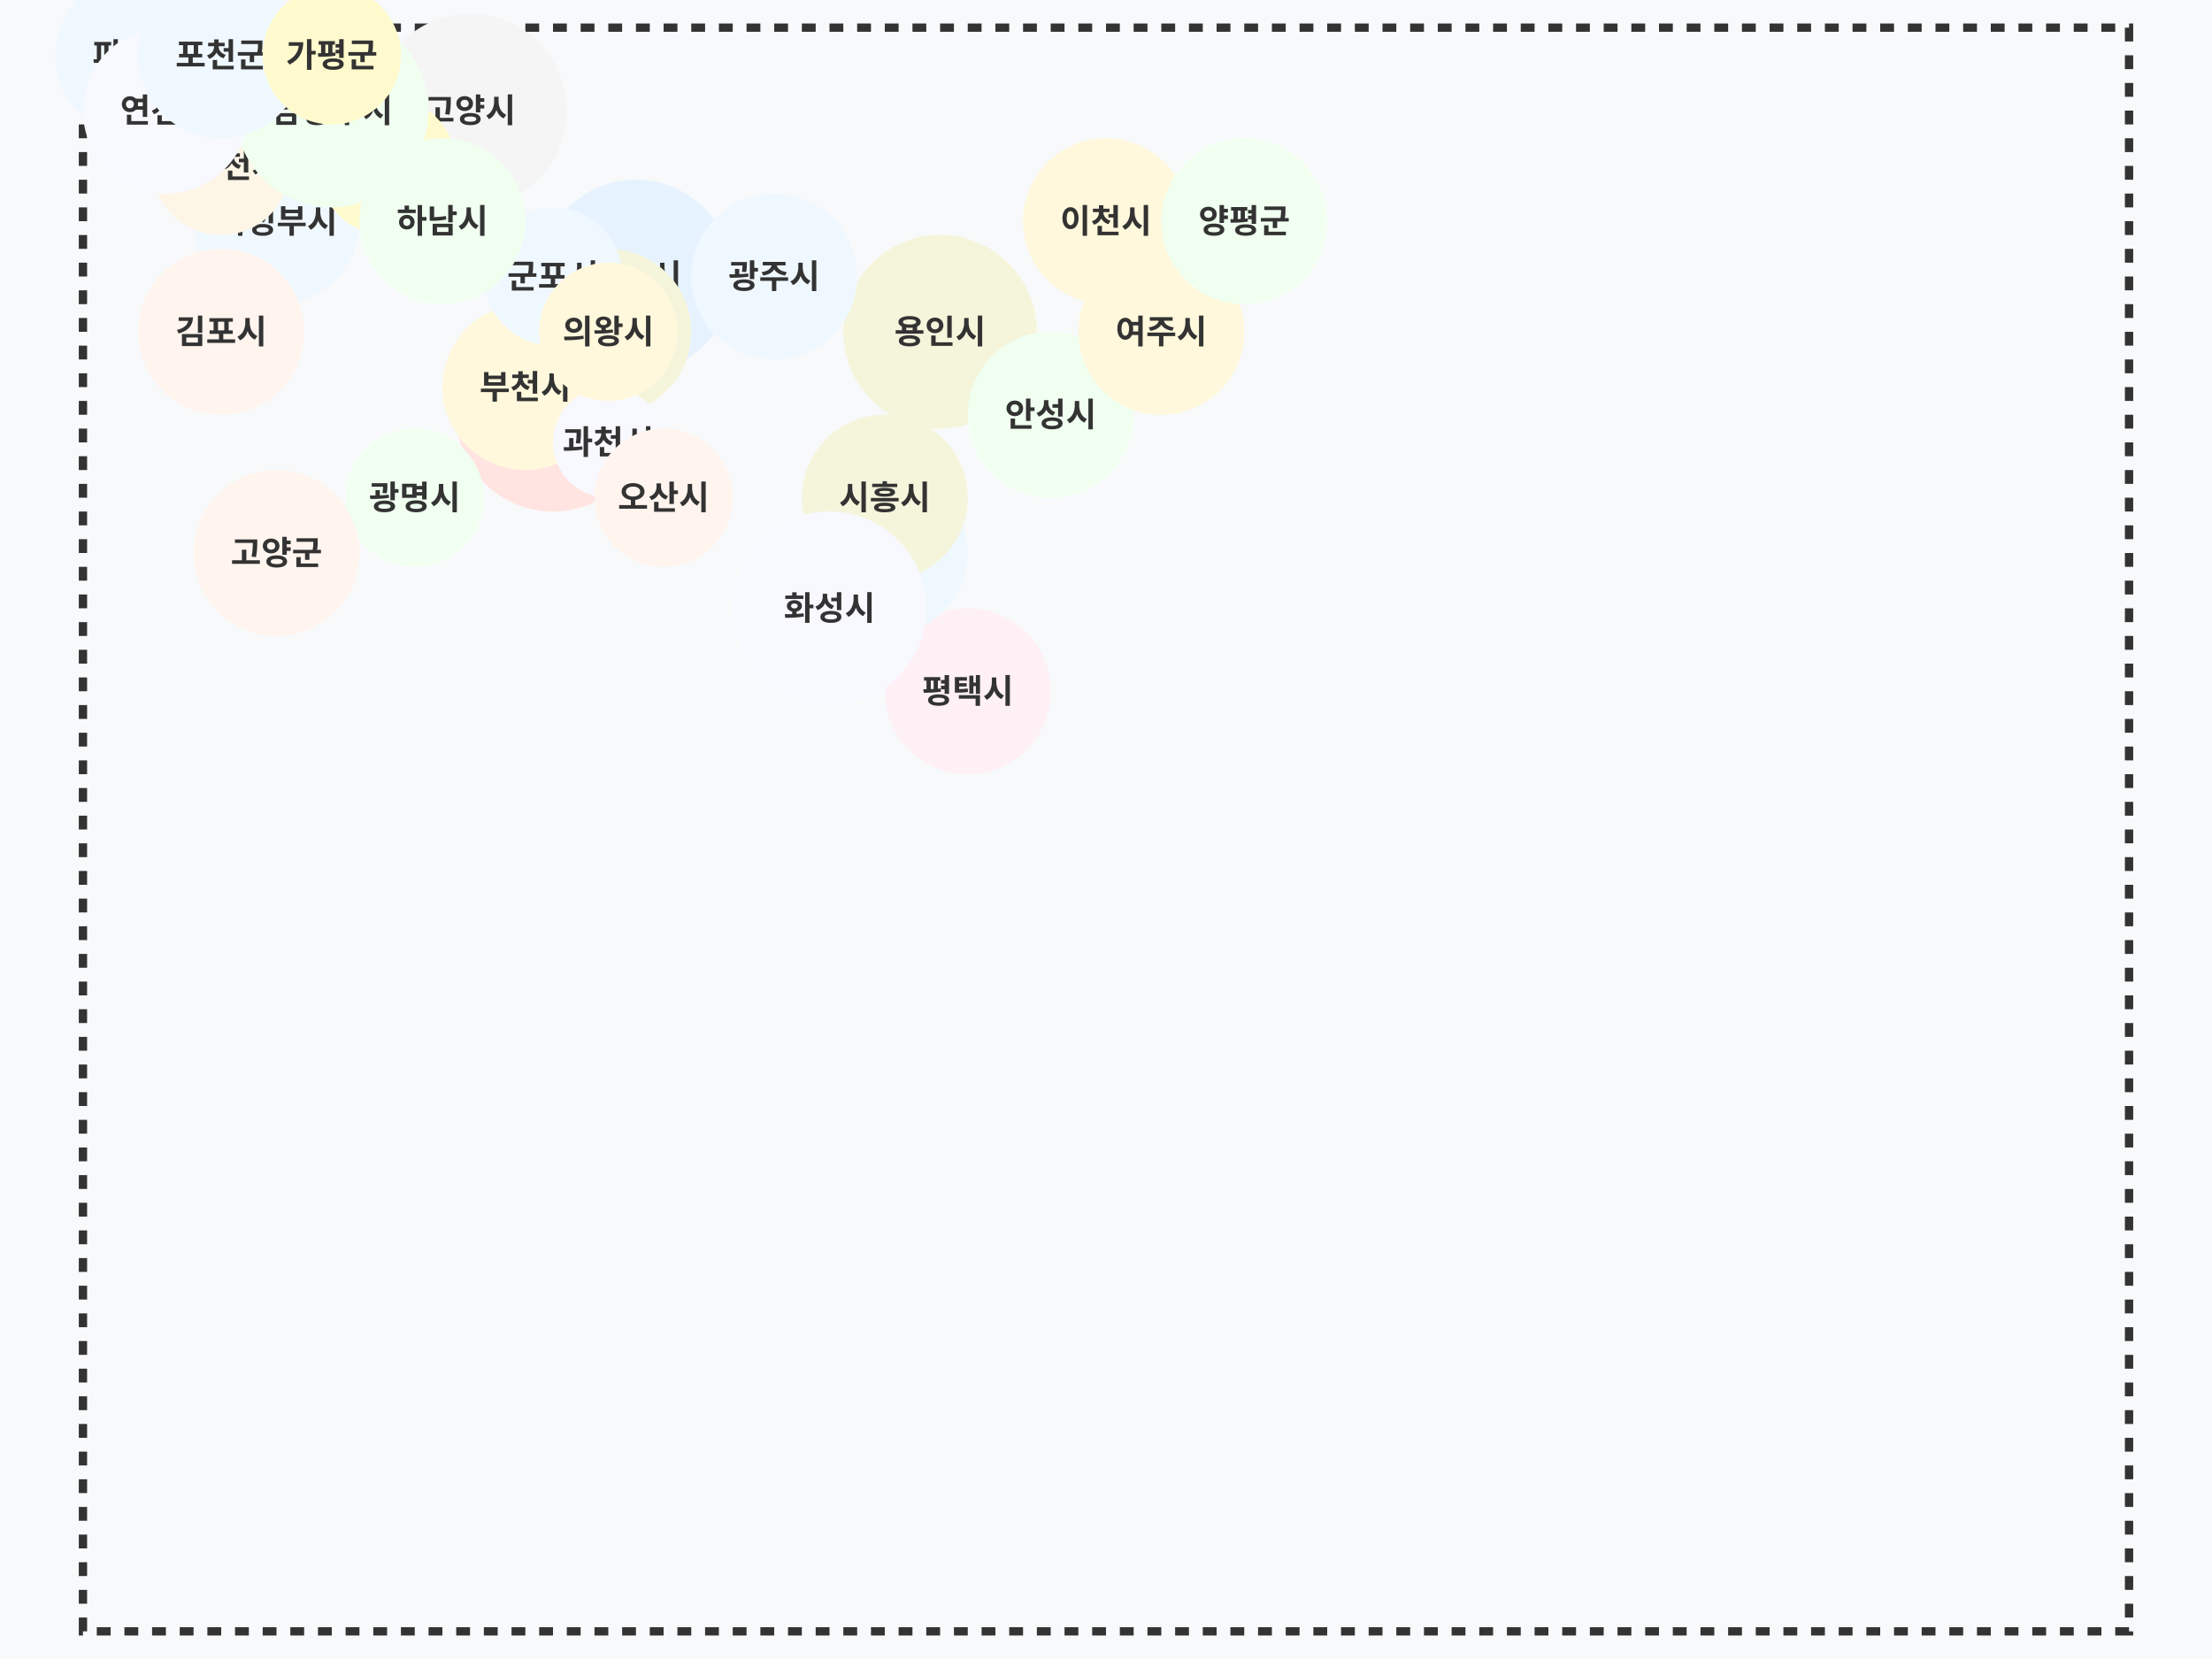
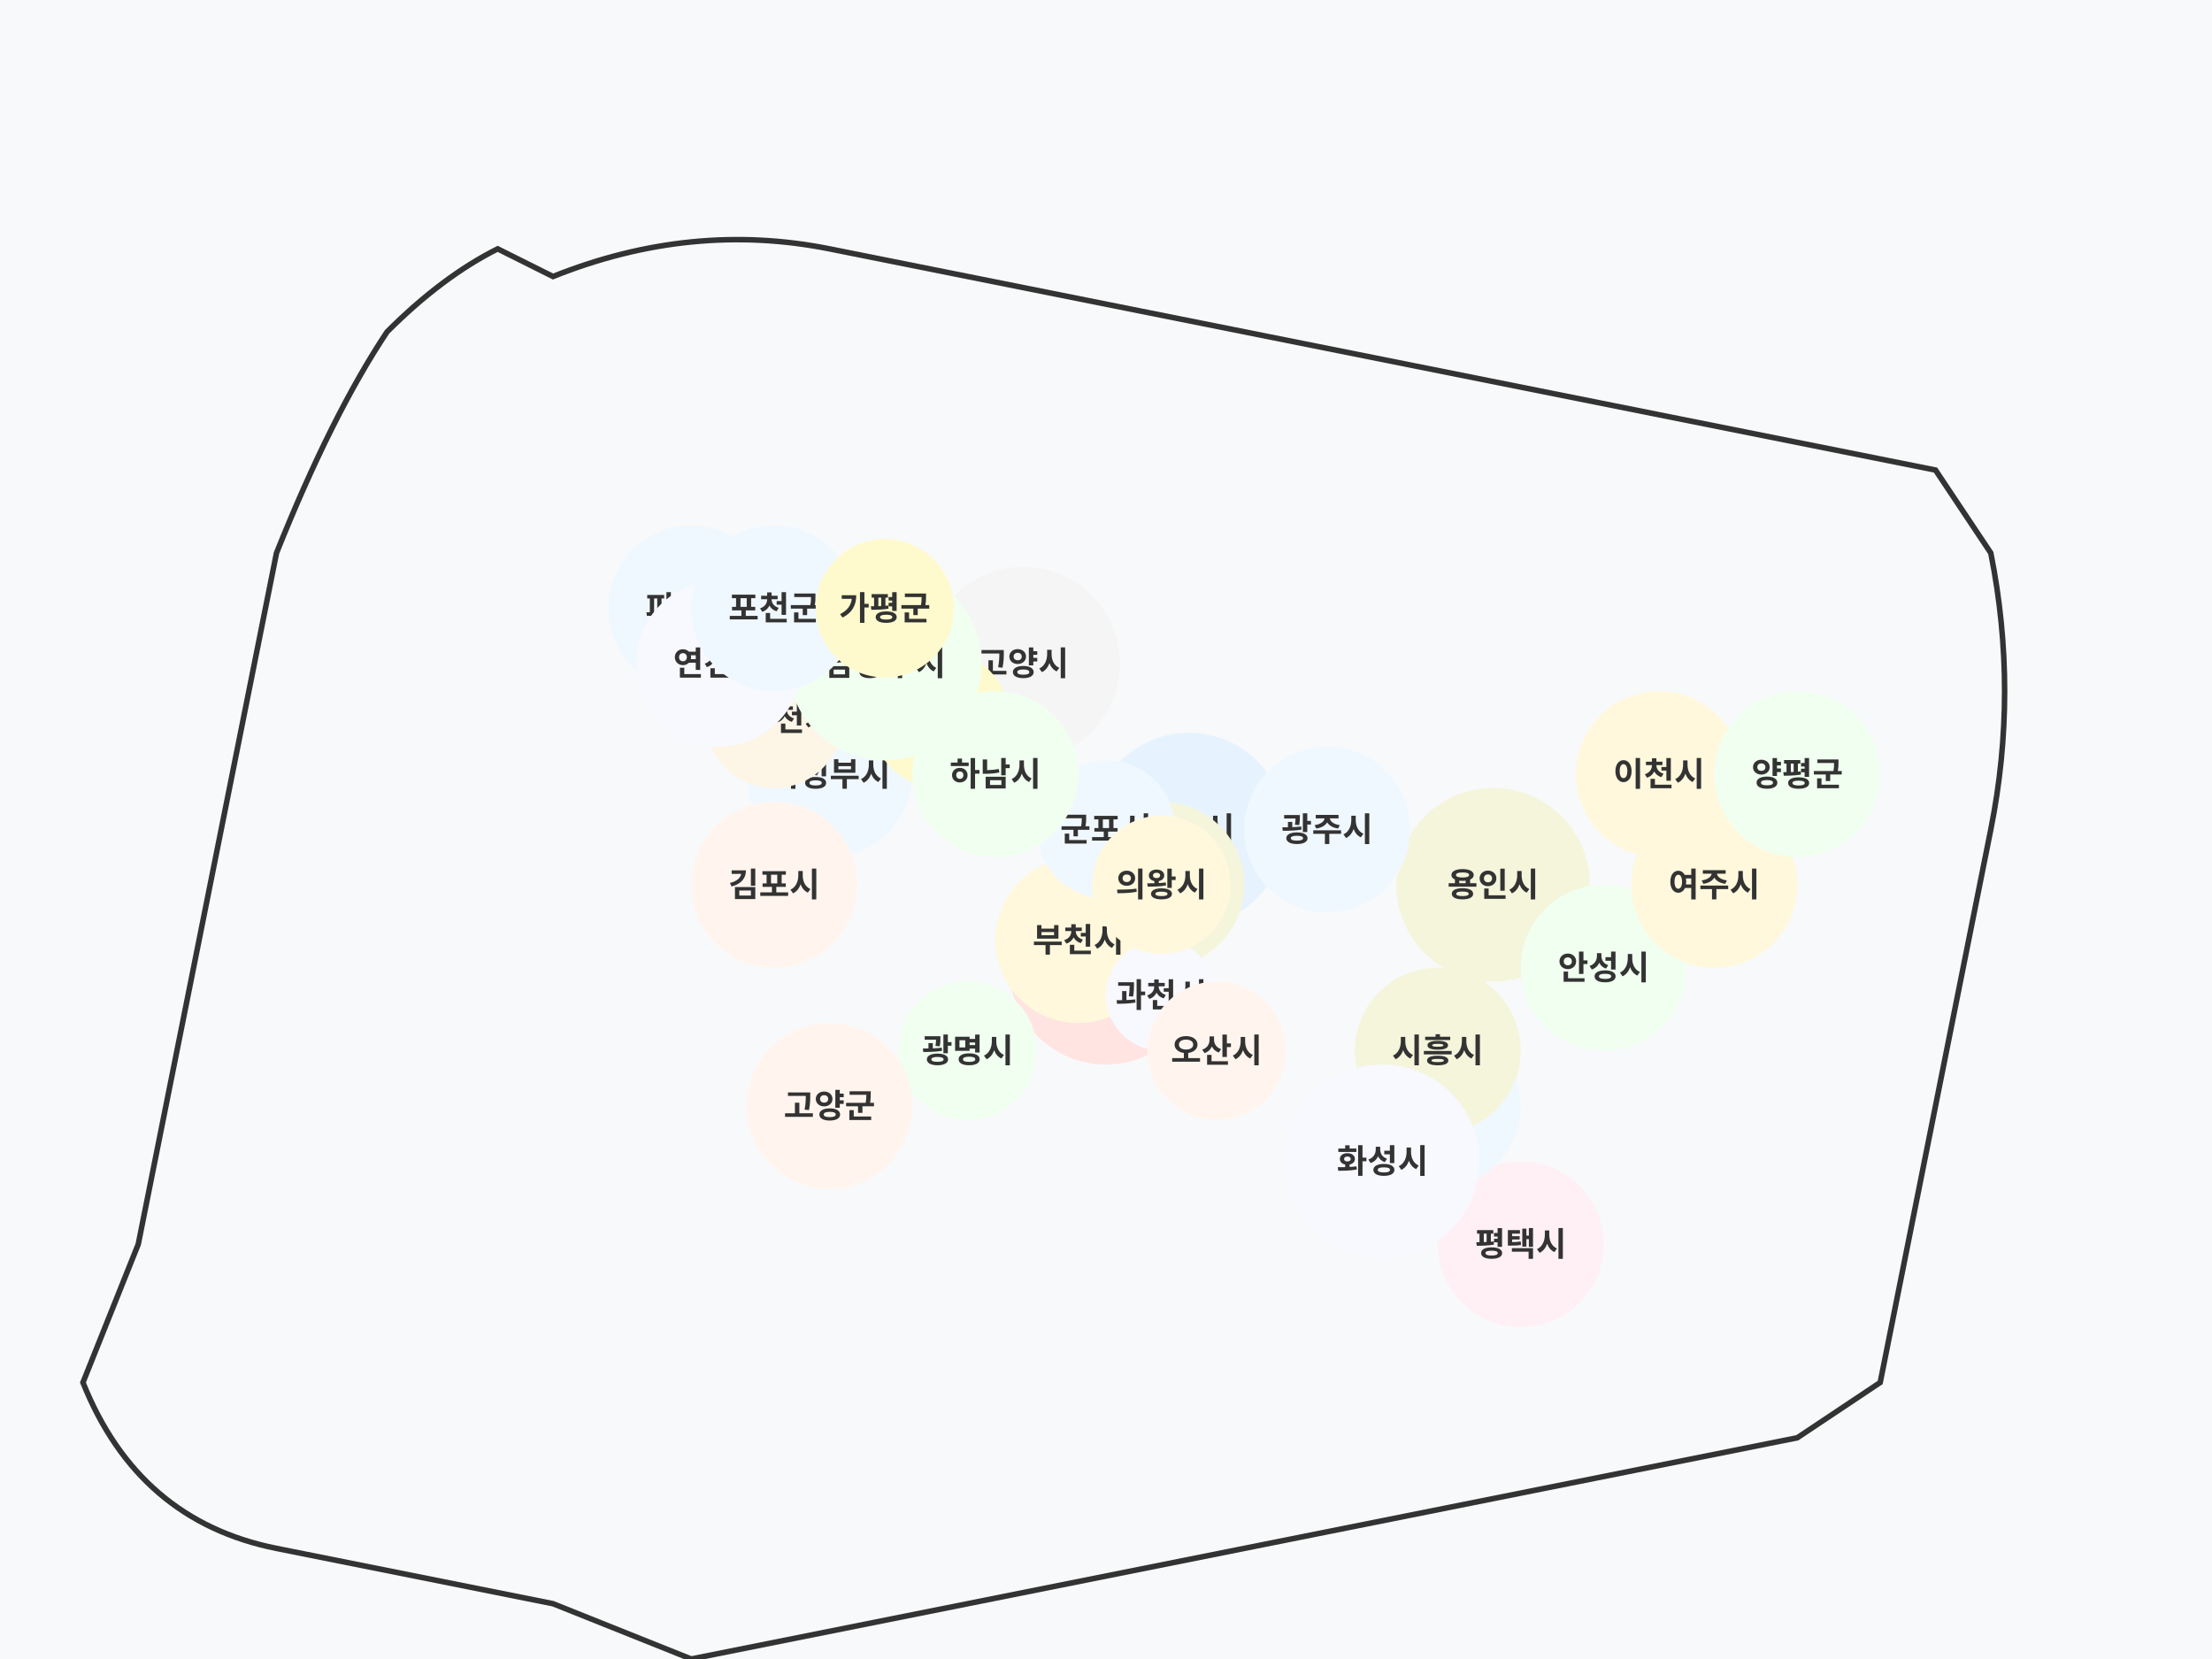
<svg xmlns="http://www.w3.org/2000/svg" width="800" height="600" viewBox="0 0 800 600">
  <defs>
    <style>
      .region {
        cursor: pointer;
        transition: all 0.3s ease;
      }
      .region:hover {
        filter: brightness(1.1);
        stroke-width: 3;
        stroke: #ff7419;
      }
      .region-text {
        font-size: 12px;
        font-weight: bold;
        fill: #333;
        pointer-events: none;
        text-anchor: middle;
        dominant-baseline: middle;
      }
-       .region-text:hover {
-         fill: #ff7419;
-       }
    </style>
  </defs>
  <rect width="100%" height="100%" fill="#f8f9fa" />
-   <rect x="30" y="10" width="740" height="580" fill="none" stroke="#333" stroke-width="3" stroke-dasharray="5,5" />
+   <path d="M 200,100 Q 250,80 300,90 Q 350,100 400,110 Q 450,120 500,130 Q 550,140 600,150 Q 650,160 700,170 L 720,200 Q 730,250 720,300 Q 710,350 700,400 Q 690,450 680,500 L 650,520 Q 600,530 550,540 Q 500,550 450,560 Q 400,570 350,580 Q 300,590 250,600 L 200,580 Q 150,570 100,560 Q 50,550 30,500 L 50,450 Q 60,400 70,350 Q 80,300 90,250 L 100,200 Q 120,150 140,120 Q 160,100 180,90 Q 190,95 200,100 Z" fill="none" stroke="#333" stroke-width="2" />
  <g id="41110" class="region" data-name="수원시" data-region-id="41110">
-     <circle cx="200" cy="150" r="35" fill="#FFE4E1" />
-     <text x="200" y="150" class="region-text">수원시</text>
+     <circle cx="400" cy="350" r="35" fill="#FFE4E1" />
+     <text x="400" y="350" class="region-text">수원시</text>
  </g>
  <g id="41130" class="region" data-name="성남시" data-region-id="41130">
-     <circle cx="230" cy="100" r="35" fill="#E6F3FF" />
-     <text x="230" y="100" class="region-text">성남시</text>
+     <circle cx="430" cy="300" r="35" fill="#E6F3FF" />
+     <text x="430" y="300" class="region-text">성남시</text>
  </g>
  <g id="41150" class="region" data-name="의정부시" data-region-id="41150">
-     <circle cx="100" cy="80" r="30" fill="#F0F8FF" />
-     <text x="100" y="80" class="region-text">의정부시</text>
+     <circle cx="300" cy="280" r="30" fill="#F0F8FF" />
+     <text x="300" y="280" class="region-text">의정부시</text>
  </g>
  <g id="41170" class="region" data-name="안양시" data-region-id="41170">
-     <circle cx="220" cy="120" r="30" fill="#F5F5DC" />
-     <text x="220" y="120" class="region-text">안양시</text>
+     <circle cx="420" cy="320" r="30" fill="#F5F5DC" />
+     <text x="420" y="320" class="region-text">안양시</text>
  </g>
  <g id="41190" class="region" data-name="부천시" data-region-id="41190">
-     <circle cx="190" cy="140" r="30" fill="#FFF8DC" />
-     <text x="190" y="140" class="region-text">부천시</text>
+     <circle cx="390" cy="340" r="30" fill="#FFF8DC" />
+     <text x="390" y="340" class="region-text">부천시</text>
  </g>
  <g id="41210" class="region" data-name="광명시" data-region-id="41210">
-     <circle cx="150" cy="180" r="25" fill="#F0FFF0" />
-     <text x="150" y="180" class="region-text">광명시</text>
+     <circle cx="350" cy="380" r="25" fill="#F0FFF0" />
+     <text x="350" y="380" class="region-text">광명시</text>
  </g>
  <g id="41220" class="region" data-name="평택시" data-region-id="41220">
-     <circle cx="350" cy="250" r="30" fill="#FFF0F5" />
-     <text x="350" y="250" class="region-text">평택시</text>
+     <circle cx="550" cy="450" r="30" fill="#FFF0F5" />
+     <text x="550" y="450" class="region-text">평택시</text>
  </g>
  <g id="41250" class="region" data-name="동두천시" data-region-id="41250">
-     <circle cx="80" cy="60" r="25" fill="#FDF5E6" />
-     <text x="80" y="60" class="region-text">동두천시</text>
+     <circle cx="280" cy="260" r="25" fill="#FDF5E6" />
+     <text x="280" y="260" class="region-text">동두천시</text>
  </g>
  <g id="41270" class="region" data-name="안산시" data-region-id="41270">
-     <circle cx="320" cy="200" r="30" fill="#F0F8FF" />
-     <text x="320" y="200" class="region-text">안산시</text>
+     <circle cx="520" cy="400" r="30" fill="#F0F8FF" />
+     <text x="520" y="400" class="region-text">안산시</text>
  </g>
  <g id="41280" class="region" data-name="고양시" data-region-id="41280">
-     <circle cx="170" cy="40" r="35" fill="#F5F5F5" />
-     <text x="170" y="40" class="region-text">고양시</text>
+     <circle cx="370" cy="240" r="35" fill="#F5F5F5" />
+     <text x="370" y="240" class="region-text">고양시</text>
  </g>
  <g id="41290" class="region" data-name="과천시" data-region-id="41290">
-     <circle cx="220" cy="160" r="20" fill="#F8F8FF" />
-     <text x="220" y="160" class="region-text">과천시</text>
+     <circle cx="420" cy="360" r="20" fill="#F8F8FF" />
+     <text x="420" y="360" class="region-text">과천시</text>
  </g>
  <g id="41310" class="region" data-name="구리시" data-region-id="41310">
-     <circle cx="140" cy="60" r="25" fill="#FFFACD" />
-     <text x="140" y="60" class="region-text">구리시</text>
+     <circle cx="340" cy="260" r="25" fill="#FFFACD" />
+     <text x="340" y="260" class="region-text">구리시</text>
  </g>
  <g id="41360" class="region" data-name="남양주시" data-region-id="41360">
-     <circle cx="120" cy="40" r="35" fill="#F0FFF0" />
-     <text x="120" y="40" class="region-text">남양주시</text>
+     <circle cx="320" cy="240" r="35" fill="#F0FFF0" />
+     <text x="320" y="240" class="region-text">남양주시</text>
  </g>
  <g id="41370" class="region" data-name="오산시" data-region-id="41370">
-     <circle cx="240" cy="180" r="25" fill="#FFF5EE" />
-     <text x="240" y="180" class="region-text">오산시</text>
+     <circle cx="440" cy="380" r="25" fill="#FFF5EE" />
+     <text x="440" y="380" class="region-text">오산시</text>
  </g>
  <g id="41390" class="region" data-name="시흥시" data-region-id="41390">
-     <circle cx="320" cy="180" r="30" fill="#F5F5DC" />
-     <text x="320" y="180" class="region-text">시흥시</text>
+     <circle cx="520" cy="380" r="30" fill="#F5F5DC" />
+     <text x="520" y="380" class="region-text">시흥시</text>
  </g>
  <g id="41410" class="region" data-name="군포시" data-region-id="41410">
-     <circle cx="200" cy="100" r="25" fill="#F0F8FF" />
-     <text x="200" y="100" class="region-text">군포시</text>
+     <circle cx="400" cy="300" r="25" fill="#F0F8FF" />
+     <text x="400" y="300" class="region-text">군포시</text>
  </g>
  <g id="41430" class="region" data-name="의왕시" data-region-id="41430">
-     <circle cx="220" cy="120" r="25" fill="#FFF8DC" />
-     <text x="220" y="120" class="region-text">의왕시</text>
+     <circle cx="420" cy="320" r="25" fill="#FFF8DC" />
+     <text x="420" y="320" class="region-text">의왕시</text>
  </g>
  <g id="41450" class="region" data-name="하남시" data-region-id="41450">
-     <circle cx="160" cy="80" r="30" fill="#F0FFF0" />
-     <text x="160" y="80" class="region-text">하남시</text>
+     <circle cx="360" cy="280" r="30" fill="#F0FFF0" />
+     <text x="360" y="280" class="region-text">하남시</text>
  </g>
  <g id="41460" class="region" data-name="용인시" data-region-id="41460">
-     <circle cx="340" cy="120" r="35" fill="#F5F5DC" />
-     <text x="340" y="120" class="region-text">용인시</text>
+     <circle cx="540" cy="320" r="35" fill="#F5F5DC" />
+     <text x="540" y="320" class="region-text">용인시</text>
  </g>
  <g id="41480" class="region" data-name="파주시" data-region-id="41480">
-     <circle cx="50" cy="20" r="30" fill="#F0F8FF" />
-     <text x="50" y="20" class="region-text">파주시</text>
+     <circle cx="250" cy="220" r="30" fill="#F0F8FF" />
+     <text x="250" y="220" class="region-text">파주시</text>
  </g>
  <g id="41500" class="region" data-name="이천시" data-region-id="41500">
-     <circle cx="400" cy="80" r="30" fill="#FFF8DC" />
-     <text x="400" y="80" class="region-text">이천시</text>
+     <circle cx="600" cy="280" r="30" fill="#FFF8DC" />
+     <text x="600" y="280" class="region-text">이천시</text>
  </g>
  <g id="41550" class="region" data-name="안성시" data-region-id="41550">
-     <circle cx="380" cy="150" r="30" fill="#F0FFF0" />
-     <text x="380" y="150" class="region-text">안성시</text>
+     <circle cx="580" cy="350" r="30" fill="#F0FFF0" />
+     <text x="580" y="350" class="region-text">안성시</text>
  </g>
  <g id="41570" class="region" data-name="김포시" data-region-id="41570">
-     <circle cx="80" cy="120" r="30" fill="#FFF5EE" />
-     <text x="80" y="120" class="region-text">김포시</text>
+     <circle cx="280" cy="320" r="30" fill="#FFF5EE" />
+     <text x="280" y="320" class="region-text">김포시</text>
  </g>
  <g id="41590" class="region" data-name="화성시" data-region-id="41590">
-     <circle cx="300" cy="220" r="35" fill="#F8F8FF" />
-     <text x="300" y="220" class="region-text">화성시</text>
+     <circle cx="500" cy="420" r="35" fill="#F8F8FF" />
+     <text x="500" y="420" class="region-text">화성시</text>
  </g>
  <g id="41610" class="region" data-name="광주시" data-region-id="41610">
-     <circle cx="280" cy="100" r="30" fill="#F0F8FF" />
-     <text x="280" y="100" class="region-text">광주시</text>
+     <circle cx="480" cy="300" r="30" fill="#F0F8FF" />
+     <text x="480" y="300" class="region-text">광주시</text>
  </g>
  <g id="41630" class="region" data-name="여주시" data-region-id="41630">
-     <circle cx="420" cy="120" r="30" fill="#FFF8DC" />
-     <text x="420" y="120" class="region-text">여주시</text>
+     <circle cx="620" cy="320" r="30" fill="#FFF8DC" />
+     <text x="620" y="320" class="region-text">여주시</text>
  </g>
  <g id="41830" class="region" data-name="양평군" data-region-id="41830">
-     <circle cx="450" cy="80" r="30" fill="#F0FFF0" />
-     <text x="450" y="80" class="region-text">양평군</text>
+     <circle cx="650" cy="280" r="30" fill="#F0FFF0" />
+     <text x="650" y="280" class="region-text">양평군</text>
  </g>
  <g id="41800" class="region" data-name="고양군" data-region-id="41800">
-     <circle cx="100" cy="200" r="30" fill="#FFF5EE" />
-     <text x="100" y="200" class="region-text">고양군</text>
+     <circle cx="300" cy="400" r="30" fill="#FFF5EE" />
+     <text x="300" y="400" class="region-text">고양군</text>
  </g>
  <g id="41820" class="region" data-name="연천군" data-region-id="41820">
-     <circle cx="60" cy="40" r="30" fill="#F8F8FF" />
-     <text x="60" y="40" class="region-text">연천군</text>
+     <circle cx="260" cy="240" r="30" fill="#F8F8FF" />
+     <text x="260" y="240" class="region-text">연천군</text>
  </g>
  <g id="41810" class="region" data-name="포천군" data-region-id="41810">
-     <circle cx="80" cy="20" r="30" fill="#F0F8FF" />
-     <text x="80" y="20" class="region-text">포천군</text>
+     <circle cx="280" cy="220" r="30" fill="#F0F8FF" />
+     <text x="280" y="220" class="region-text">포천군</text>
  </g>
  <g id="41840" class="region" data-name="가평군" data-region-id="41840">
-     <circle cx="120" cy="20" r="25" fill="#FFFACD" />
-     <text x="120" y="20" class="region-text">가평군</text>
+     <circle cx="320" cy="220" r="25" fill="#FFFACD" />
+     <text x="320" y="220" class="region-text">가평군</text>
  </g>
</svg>
